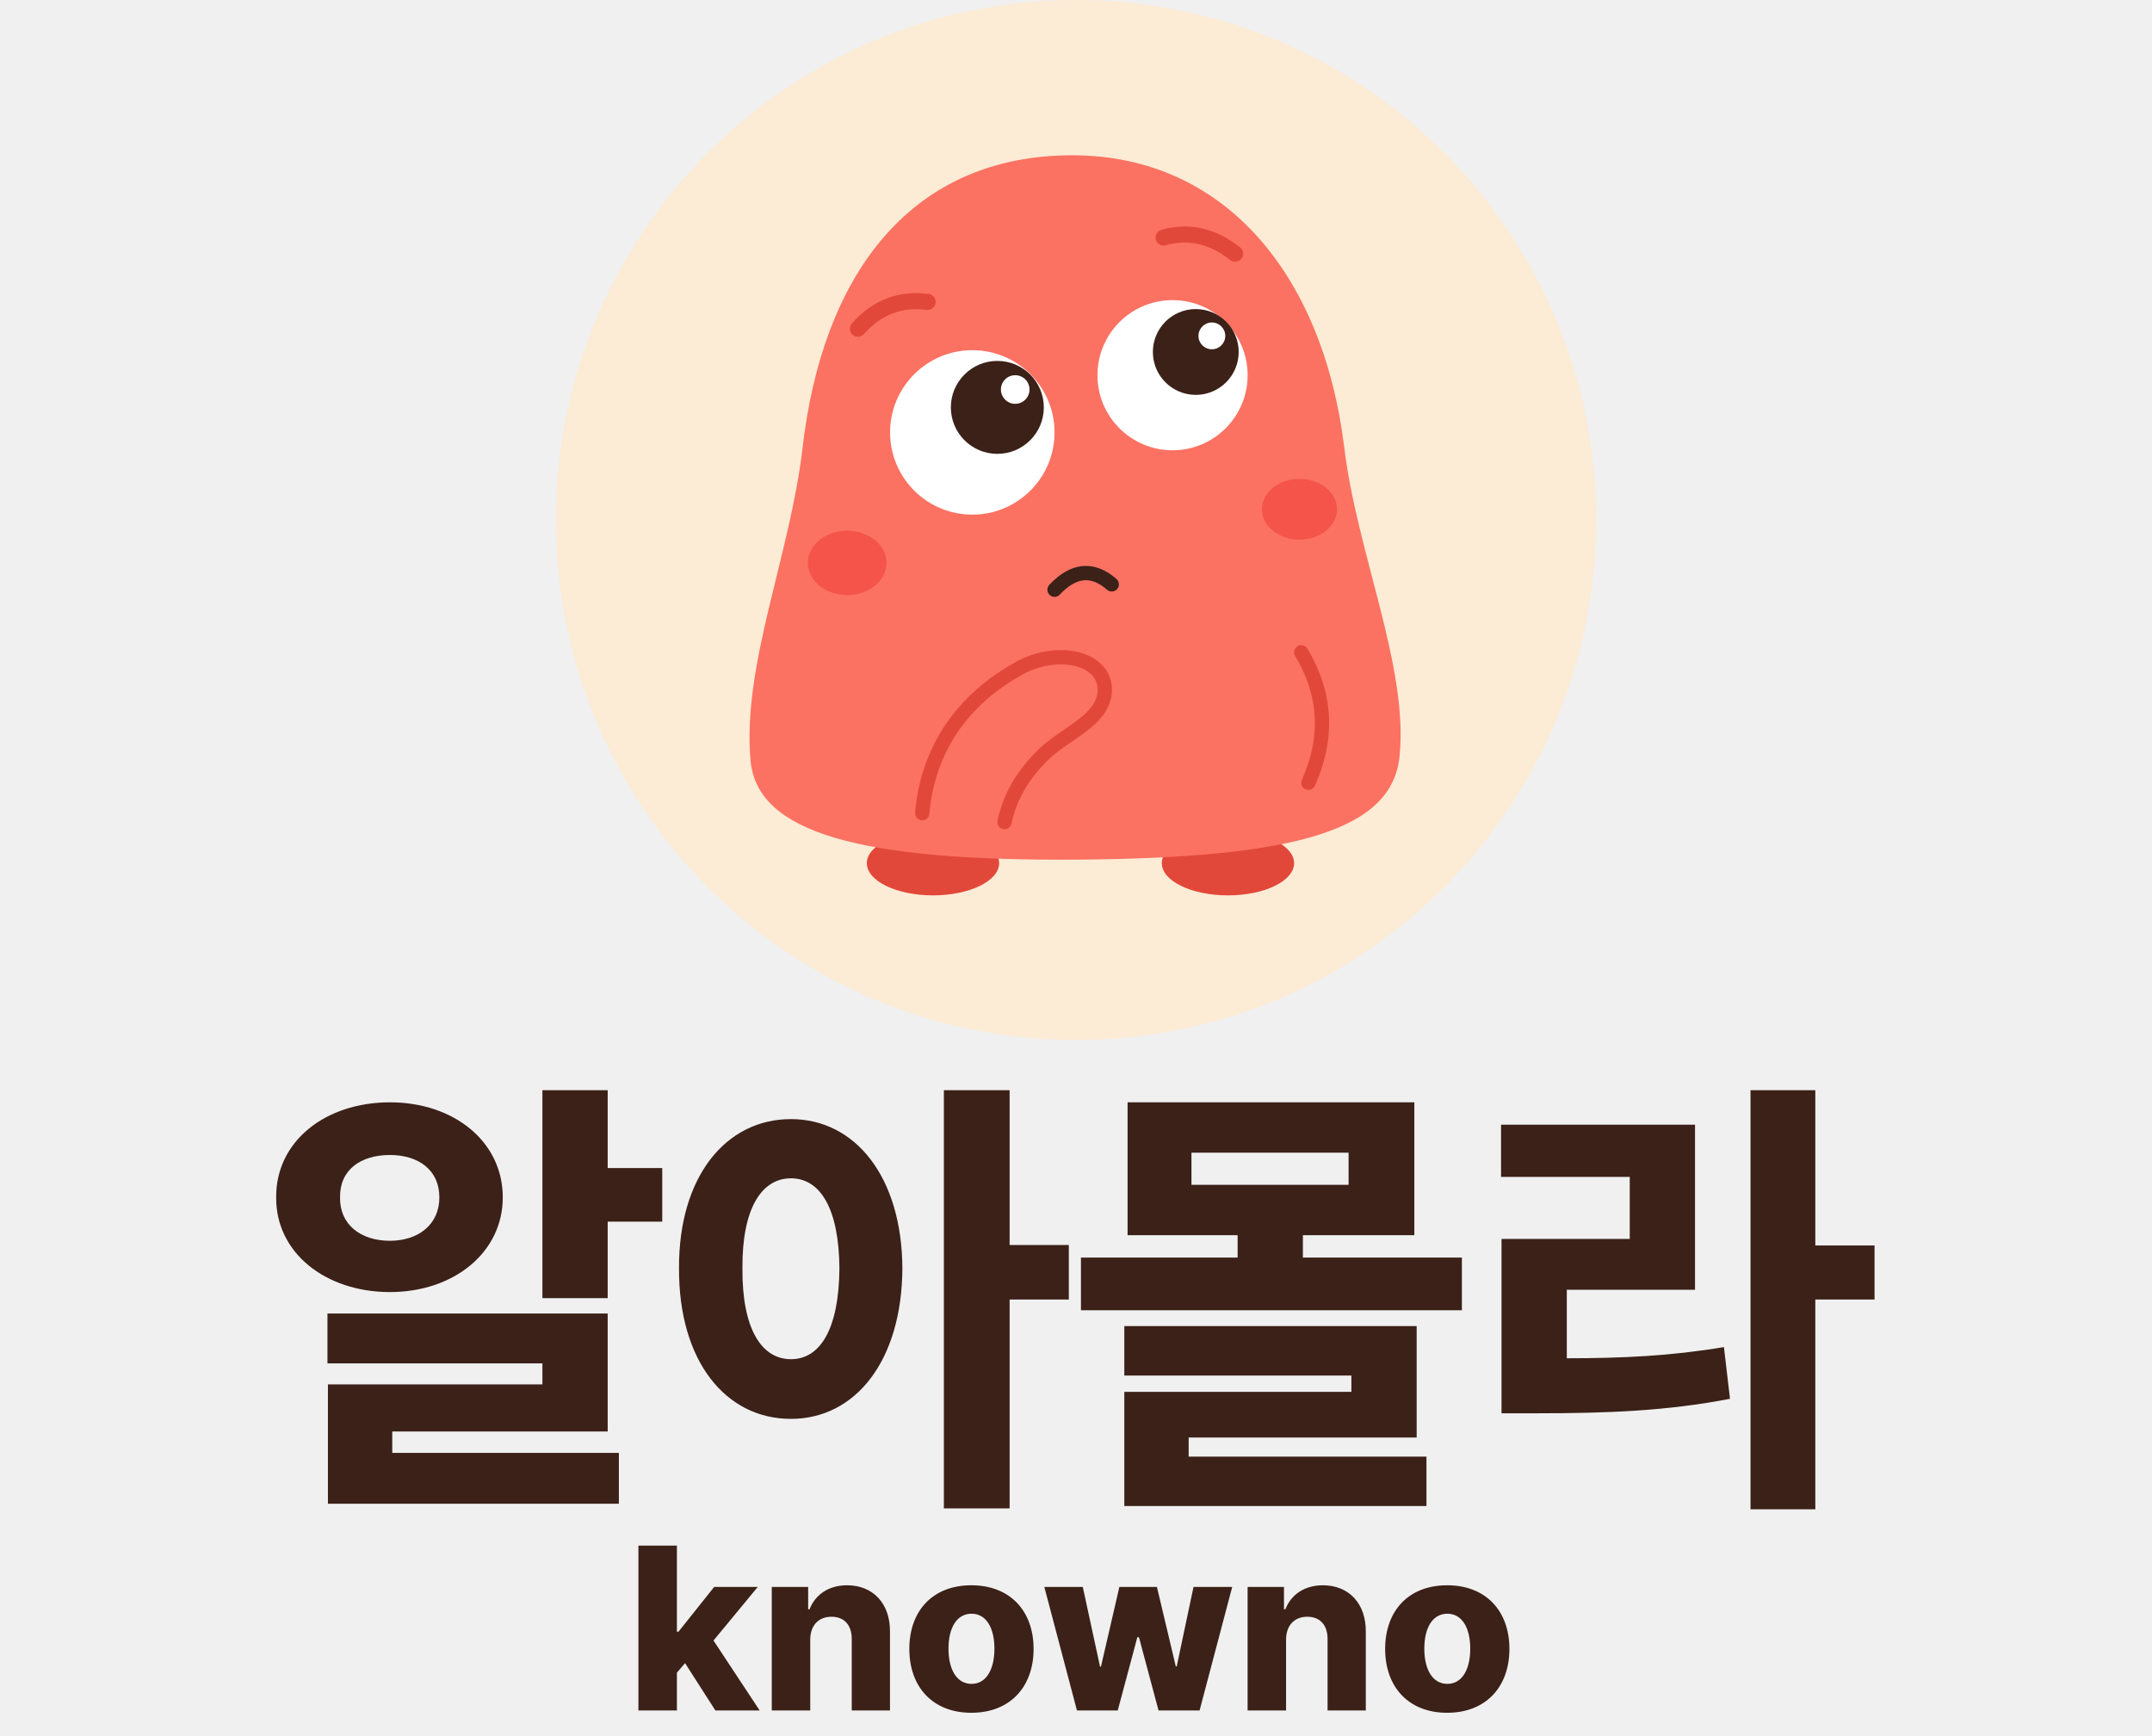
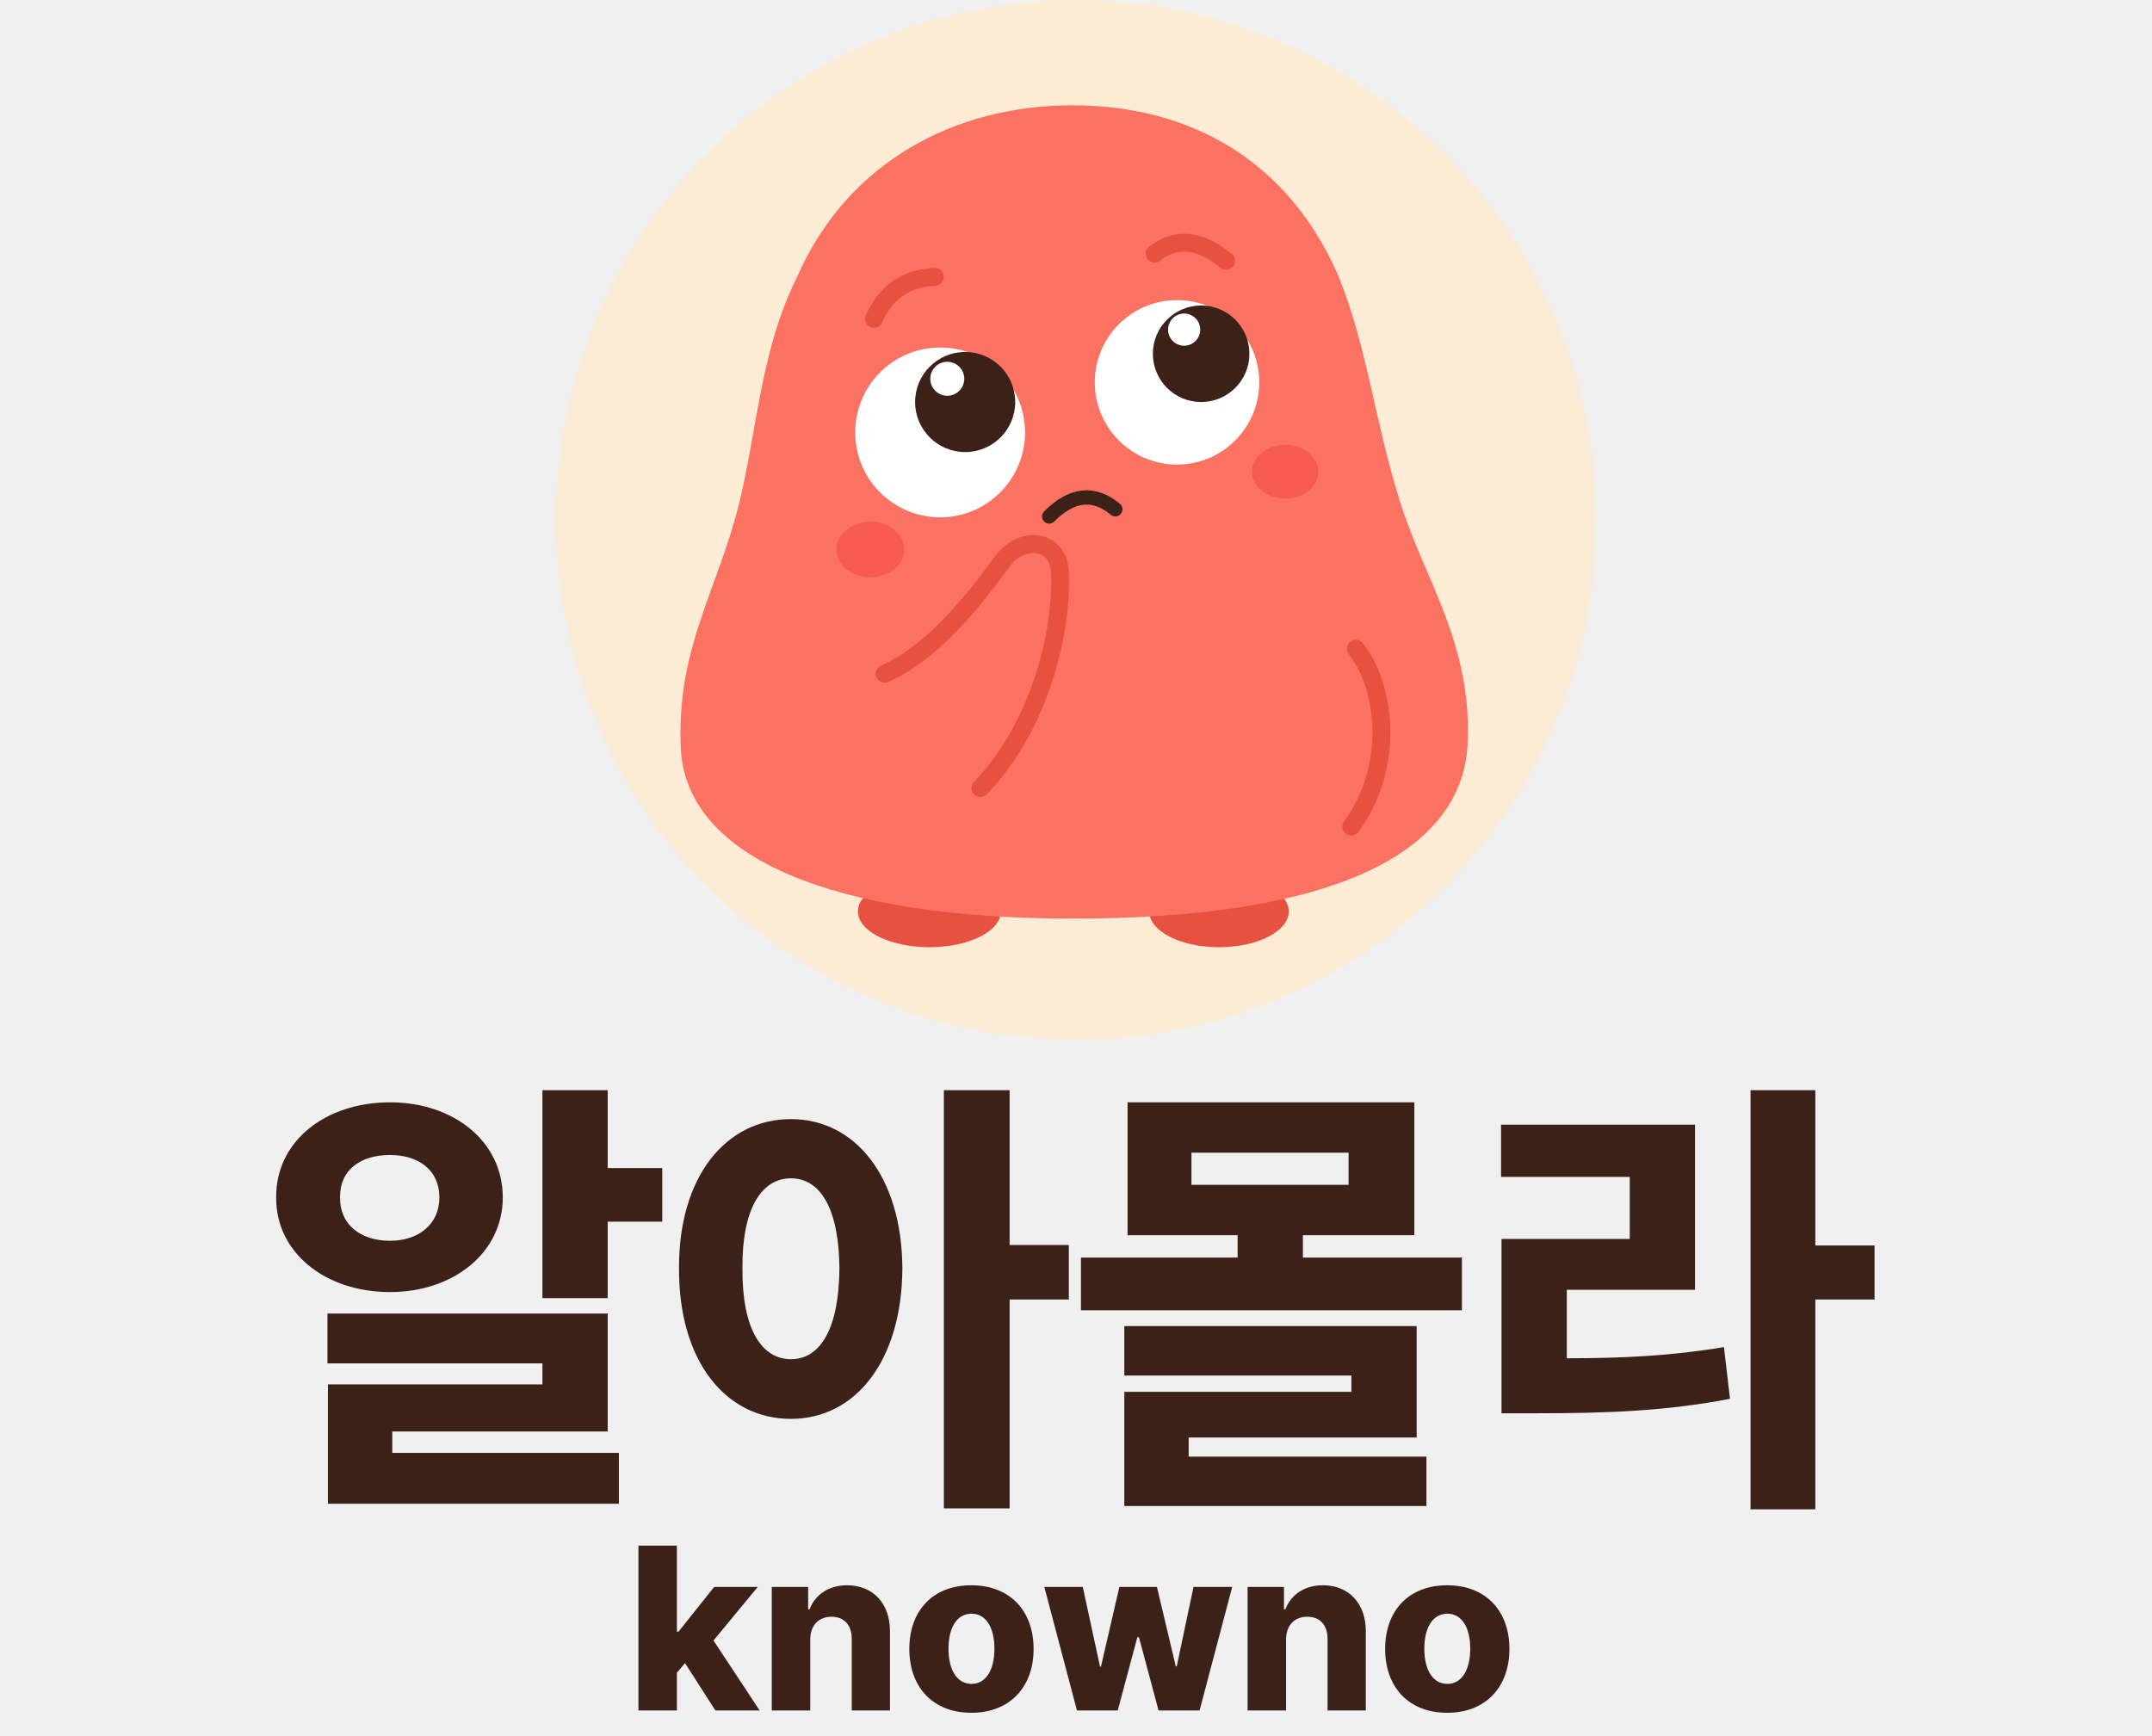
<svg xmlns="http://www.w3.org/2000/svg" viewBox="0 0 600 484" width="600" height="484">
  <g transform="translate(155 0) scale(0.2832031)">
    <circle cx="512" cy="512" r="512" fill="#FCEBD5" />
    <g transform="translate(61.44 61.44) scale(0.88)">
-       <g fill="#E2483A">
-         <ellipse cx="352" cy="896" rx="74" ry="36" />
-         <ellipse cx="682" cy="896" rx="74" ry="36" />
+       <g fill="#E8513F">
+         <ellipse cx="348" cy="950" rx="80" ry="40" />
+         <ellipse cx="672" cy="950" rx="78" ry="40" />
      </g>
-       <path fill="#FB7262" d="M500 104C676 100 788 236 812 430C826 548 884 676 874 776C866 858 762 890 516 892C270 894 156 862 148 782C138 676 192 552 206 432C228 240 324 108 500 104Z" />
-       <g fill="#F4544A">
-         <ellipse cx="256" cy="560" rx="44" ry="36" />
-         <ellipse cx="762" cy="500" rx="42" ry="34" />
+       <path fill="#FB7262" d="M508 48C640 48 750 110 806 240C838 320 846 400 874 490C902 580 956 650 950 765C942 885 800 958 508 958C240 958 78 890 70 770C64 655 112 590 136 490C156 405 160 320 200 240C256 112 376 48 508 48Z" />
+       <g fill="#F65A50">
+         <ellipse cx="282" cy="545" rx="38" ry="31" />
+         <ellipse cx="746" cy="458" rx="37" ry="30" />
      </g>
-       <circle cx="396" cy="414" r="92" fill="#FFFFFF" />
-       <circle cx="620" cy="350" r="84" fill="#FFFFFF" />
-       <circle cx="424" cy="386" r="52" fill="#3B2118" />
-       <circle cx="646" cy="324" r="48" fill="#3B2118" />
-       <circle cx="444" cy="366" r="16" fill="#FFFFFF" />
-       <circle cx="664" cy="306" r="15" fill="#FFFFFF" />
-       <g fill="none" stroke="#E2483A" stroke-width="18" stroke-linecap="round">
-         <path d="M268 298Q300 262 346 268" />
-         <path d="M610 196Q652 184 690 214" />
+       <circle cx="360" cy="414" r="95" fill="#FFFFFF" />
+       <circle cx="625" cy="358" r="92" fill="#FFFFFF" />
+       <circle cx="388" cy="380" r="56" fill="#3B2118" />
+       <circle cx="652" cy="326" r="54" fill="#3B2118" />
+       <circle cx="368" cy="354" r="19" fill="#FFFFFF" />
+       <circle cx="633" cy="299" r="18" fill="#FFFFFF" />
+       <g fill="none" stroke="#E8513F" stroke-width="20" stroke-linecap="round" stroke-linejoin="round">
+         <path d="M286 287Q306 242 354 240" />
+         <path d="M600 214Q636 186 680 222" />
+         <path d="M298 684C352 660 396 604 430 558C450 530 492 532 494 570C497 640 470 745 405 812" />
+         <path d="M825 656C860 700 868 790 820 855" />
      </g>
-       <path fill="none" stroke="#3B2118" stroke-width="16" stroke-linecap="round" d="M488 590Q520 556 552 584" />
-       <path fill="#FB7262" stroke="#E2483A" stroke-width="16" stroke-linecap="round" stroke-linejoin="round" d="M340 840C346 770 384 712 452 676C496 654 548 668 544 706C540 738 500 750 474 776C452 798 438 822 432 850" />
-       <path fill="none" stroke="#E2483A" stroke-width="16" stroke-linecap="round" d="M764 660Q806 730 772 806" />
+       <path fill="none" stroke="#3B2118" stroke-width="16" stroke-linecap="round" d="M482 508Q520 470 556 500" />
    </g>
  </g>
  <path fill="#3B2118" transform="translate(73.62 408.39) scale(0.13)" d="M737-803L597-803L597-357L737-357L737-521L854-521L854-636L737-636ZM737-324L136-324L136-217L597-217L597-172L137-172L137 84L761 84L761-25L275-25L275-71L737-71ZM270-777C131-777 25-693 26-573C25-455 131-370 270-370C407-370 512-455 512-573C512-693 407-777 270-777ZM270-664C331-664 376-632 376-573C376-515 331-480 270-480C207-480 162-515 163-573C162-632 207-664 270-664ZM1130-741C990-741 889-617 890-421C889-222 990-98 1130-98C1268-98 1368-222 1369-421C1368-617 1268-741 1130-741ZM1130-614C1193-614 1233-549 1234-421C1233-291 1193-226 1130-226C1067-226 1025-291 1026-421C1025-549 1067-614 1130-614ZM1599-803L1458-803L1458 94L1599 94L1599-354L1726-354L1726-471L1599-471ZM2569-444L2228-444L2228-492L2467-492L2467-777L1852-777L1852-492L2088-492L2088-444L1752-444L1752-331L2569-331ZM1989-669L2326-669L2326-600L1989-600ZM2472-297L1845-297L1845-191L2332-191L2332-156L1845-156L1845 89L2493 89L2493-17L1983-17L1983-58L2472-58ZM3327-803L3188-803L3188 96L3327 96L3327-354L3454-354L3454-470L3327-470ZM3069-729L2653-729L2653-617L2929-617L2929-484L2654-484L2654-110L2730-110C2883-110 3008-115 3144-141L3131-252C3018-233 2914-228 2794-228L2794-375L3069-375Z" />
  <path fill="#3B2118" transform="translate(174.555 476.955) scale(0.065)" d="M53 0L218 0L218-162L253-203L383 0L573 0L375-300L565-530L378-530L225-338L218-338L218-707L53-707ZM790-304C790-365 826-402 881-402C936-402 968-366 968-307L968 0L1132 0L1132-338C1133-458 1060-537 948-537C870-537 812-498 787-434L781-434L781-530L625-530L625 0L790 0ZM1481 10C1647 10 1748-101 1748-264C1748-427 1647-537 1481-537C1315-537 1215-427 1215-264C1215-101 1315 10 1481 10ZM1482-114C1418-114 1383-176 1383-265C1383-354 1418-415 1482-415C1545-415 1580-354 1580-265C1580-176 1545-114 1482-114ZM1934 0L2109 0L2193-314L2200-314L2284 0L2460 0L2600-530L2434-530L2362-189L2358-189L2277-530L2116-530L2037-188L2033-188L1959-530L1794-530ZM2831-304C2831-365 2867-402 2922-402C2977-402 3009-366 3009-307L3009 0L3173 0L3173-338C3174-458 3101-537 2989-537C2911-537 2853-498 2828-434L2822-434L2822-530L2666-530L2666 0L2831 0ZM3522 10C3688 10 3789-101 3789-264C3789-427 3688-537 3522-537C3356-537 3256-427 3256-264C3256-101 3356 10 3522 10ZM3523-114C3459-114 3424-176 3424-265C3424-354 3459-415 3523-415C3586-415 3621-354 3621-265C3621-176 3586-114 3523-114Z" />
</svg>
